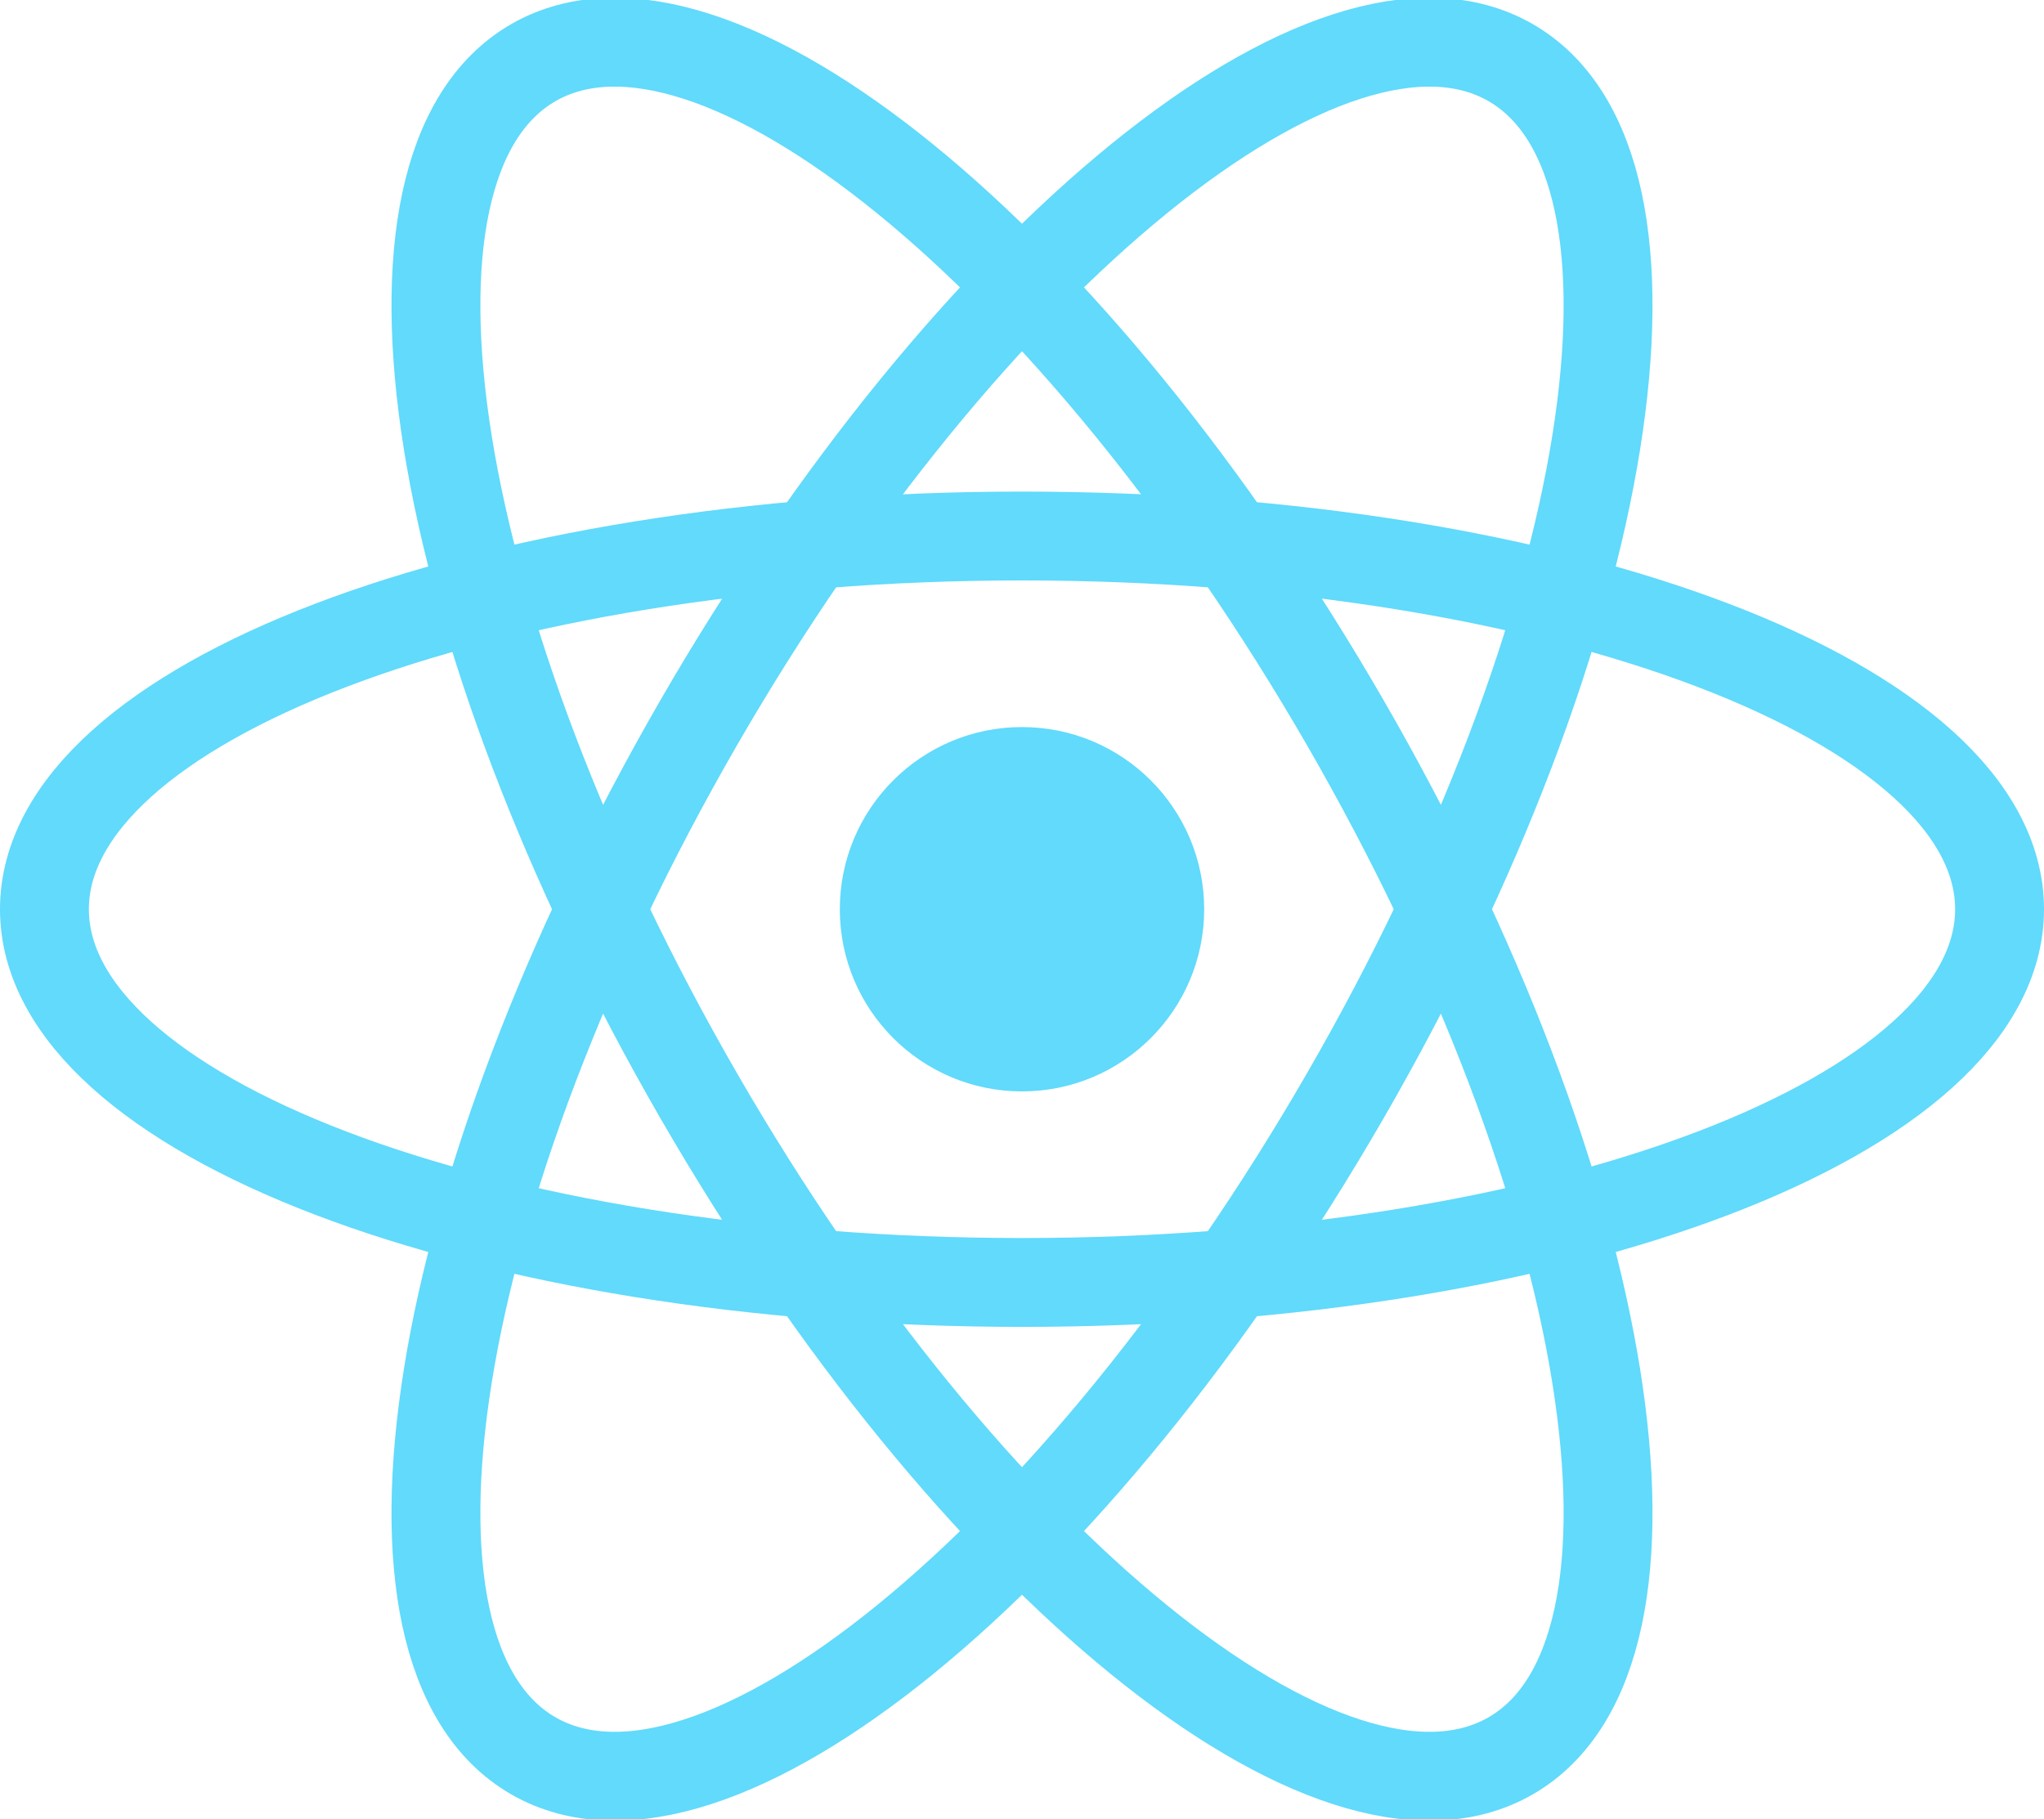
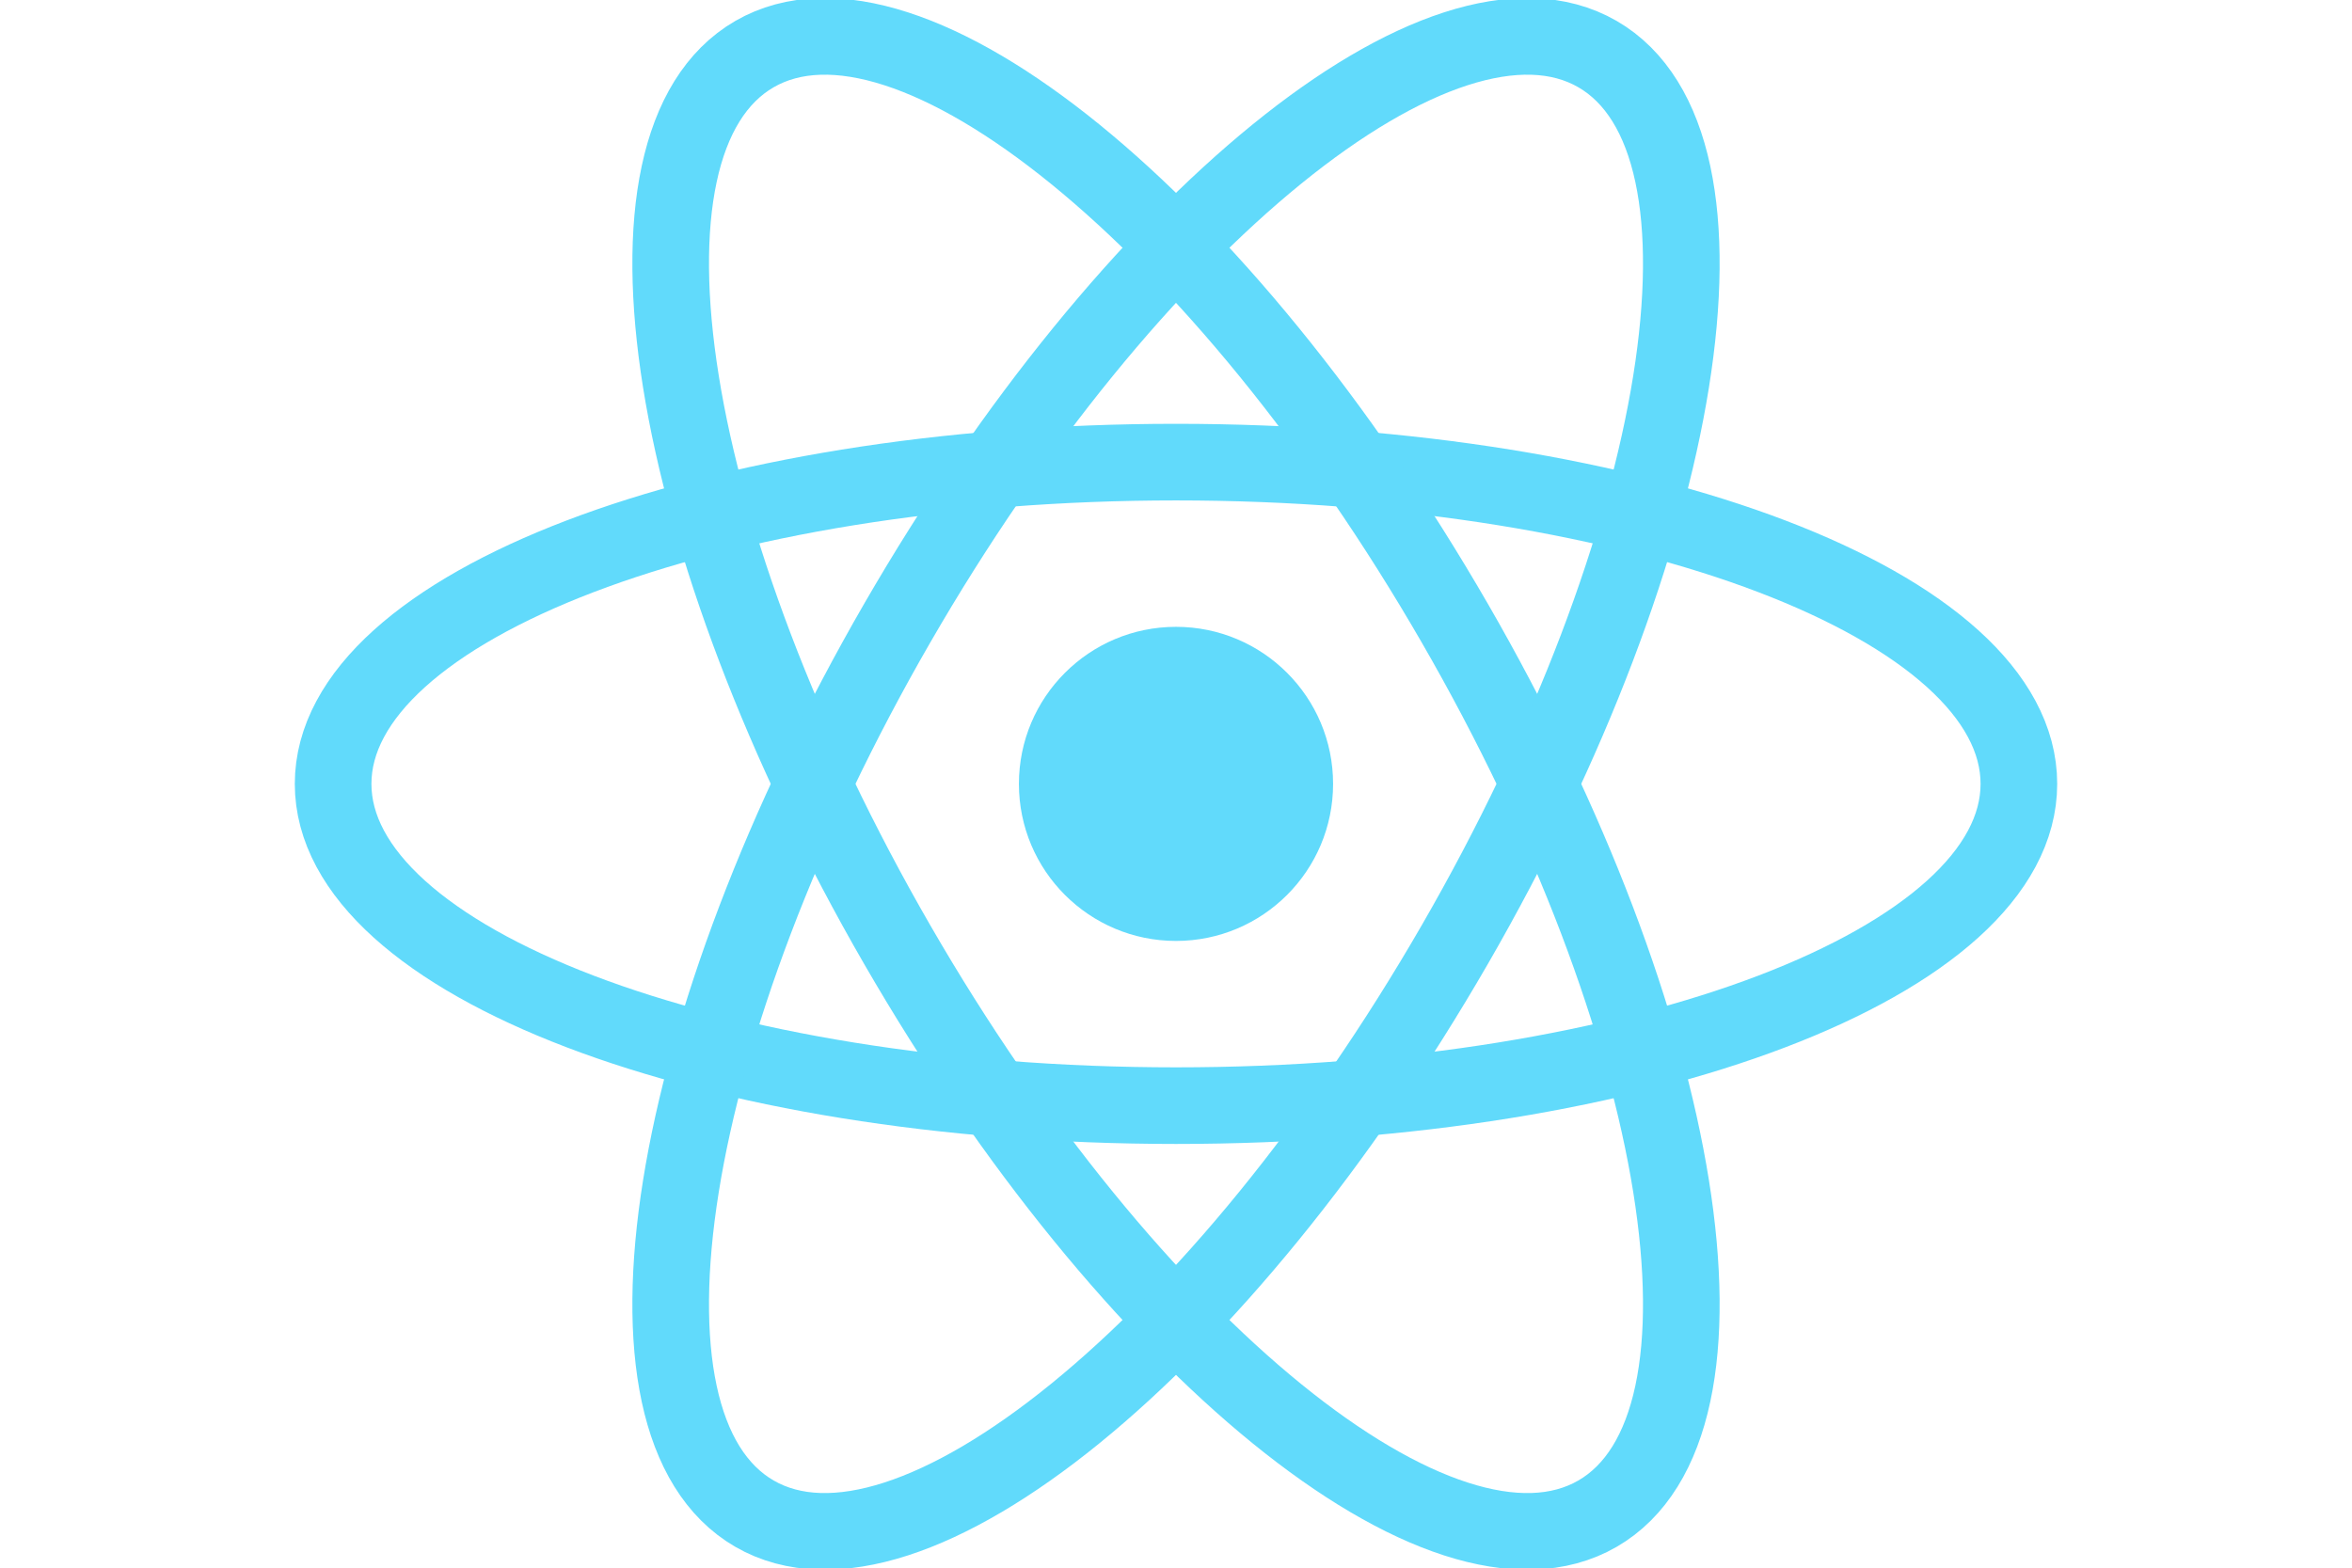
- <svg xmlns="http://www.w3.org/2000/svg" viewBox="-11.5 -10.232 23 20.463">
+ <svg xmlns="http://www.w3.org/2000/svg" viewBox="-11.5 -10.232 23 20.463" width="150" height="100">
  <circle cx="0" cy="0" r="2.05" fill="#61dafb" />
  <g stroke="#61dafb" stroke-width="1" fill="none">
    <ellipse rx="11" ry="4.2" />
    <ellipse rx="11" ry="4.2" transform="rotate(60)" />
    <ellipse rx="11" ry="4.2" transform="rotate(120)" />
  </g>
</svg>
